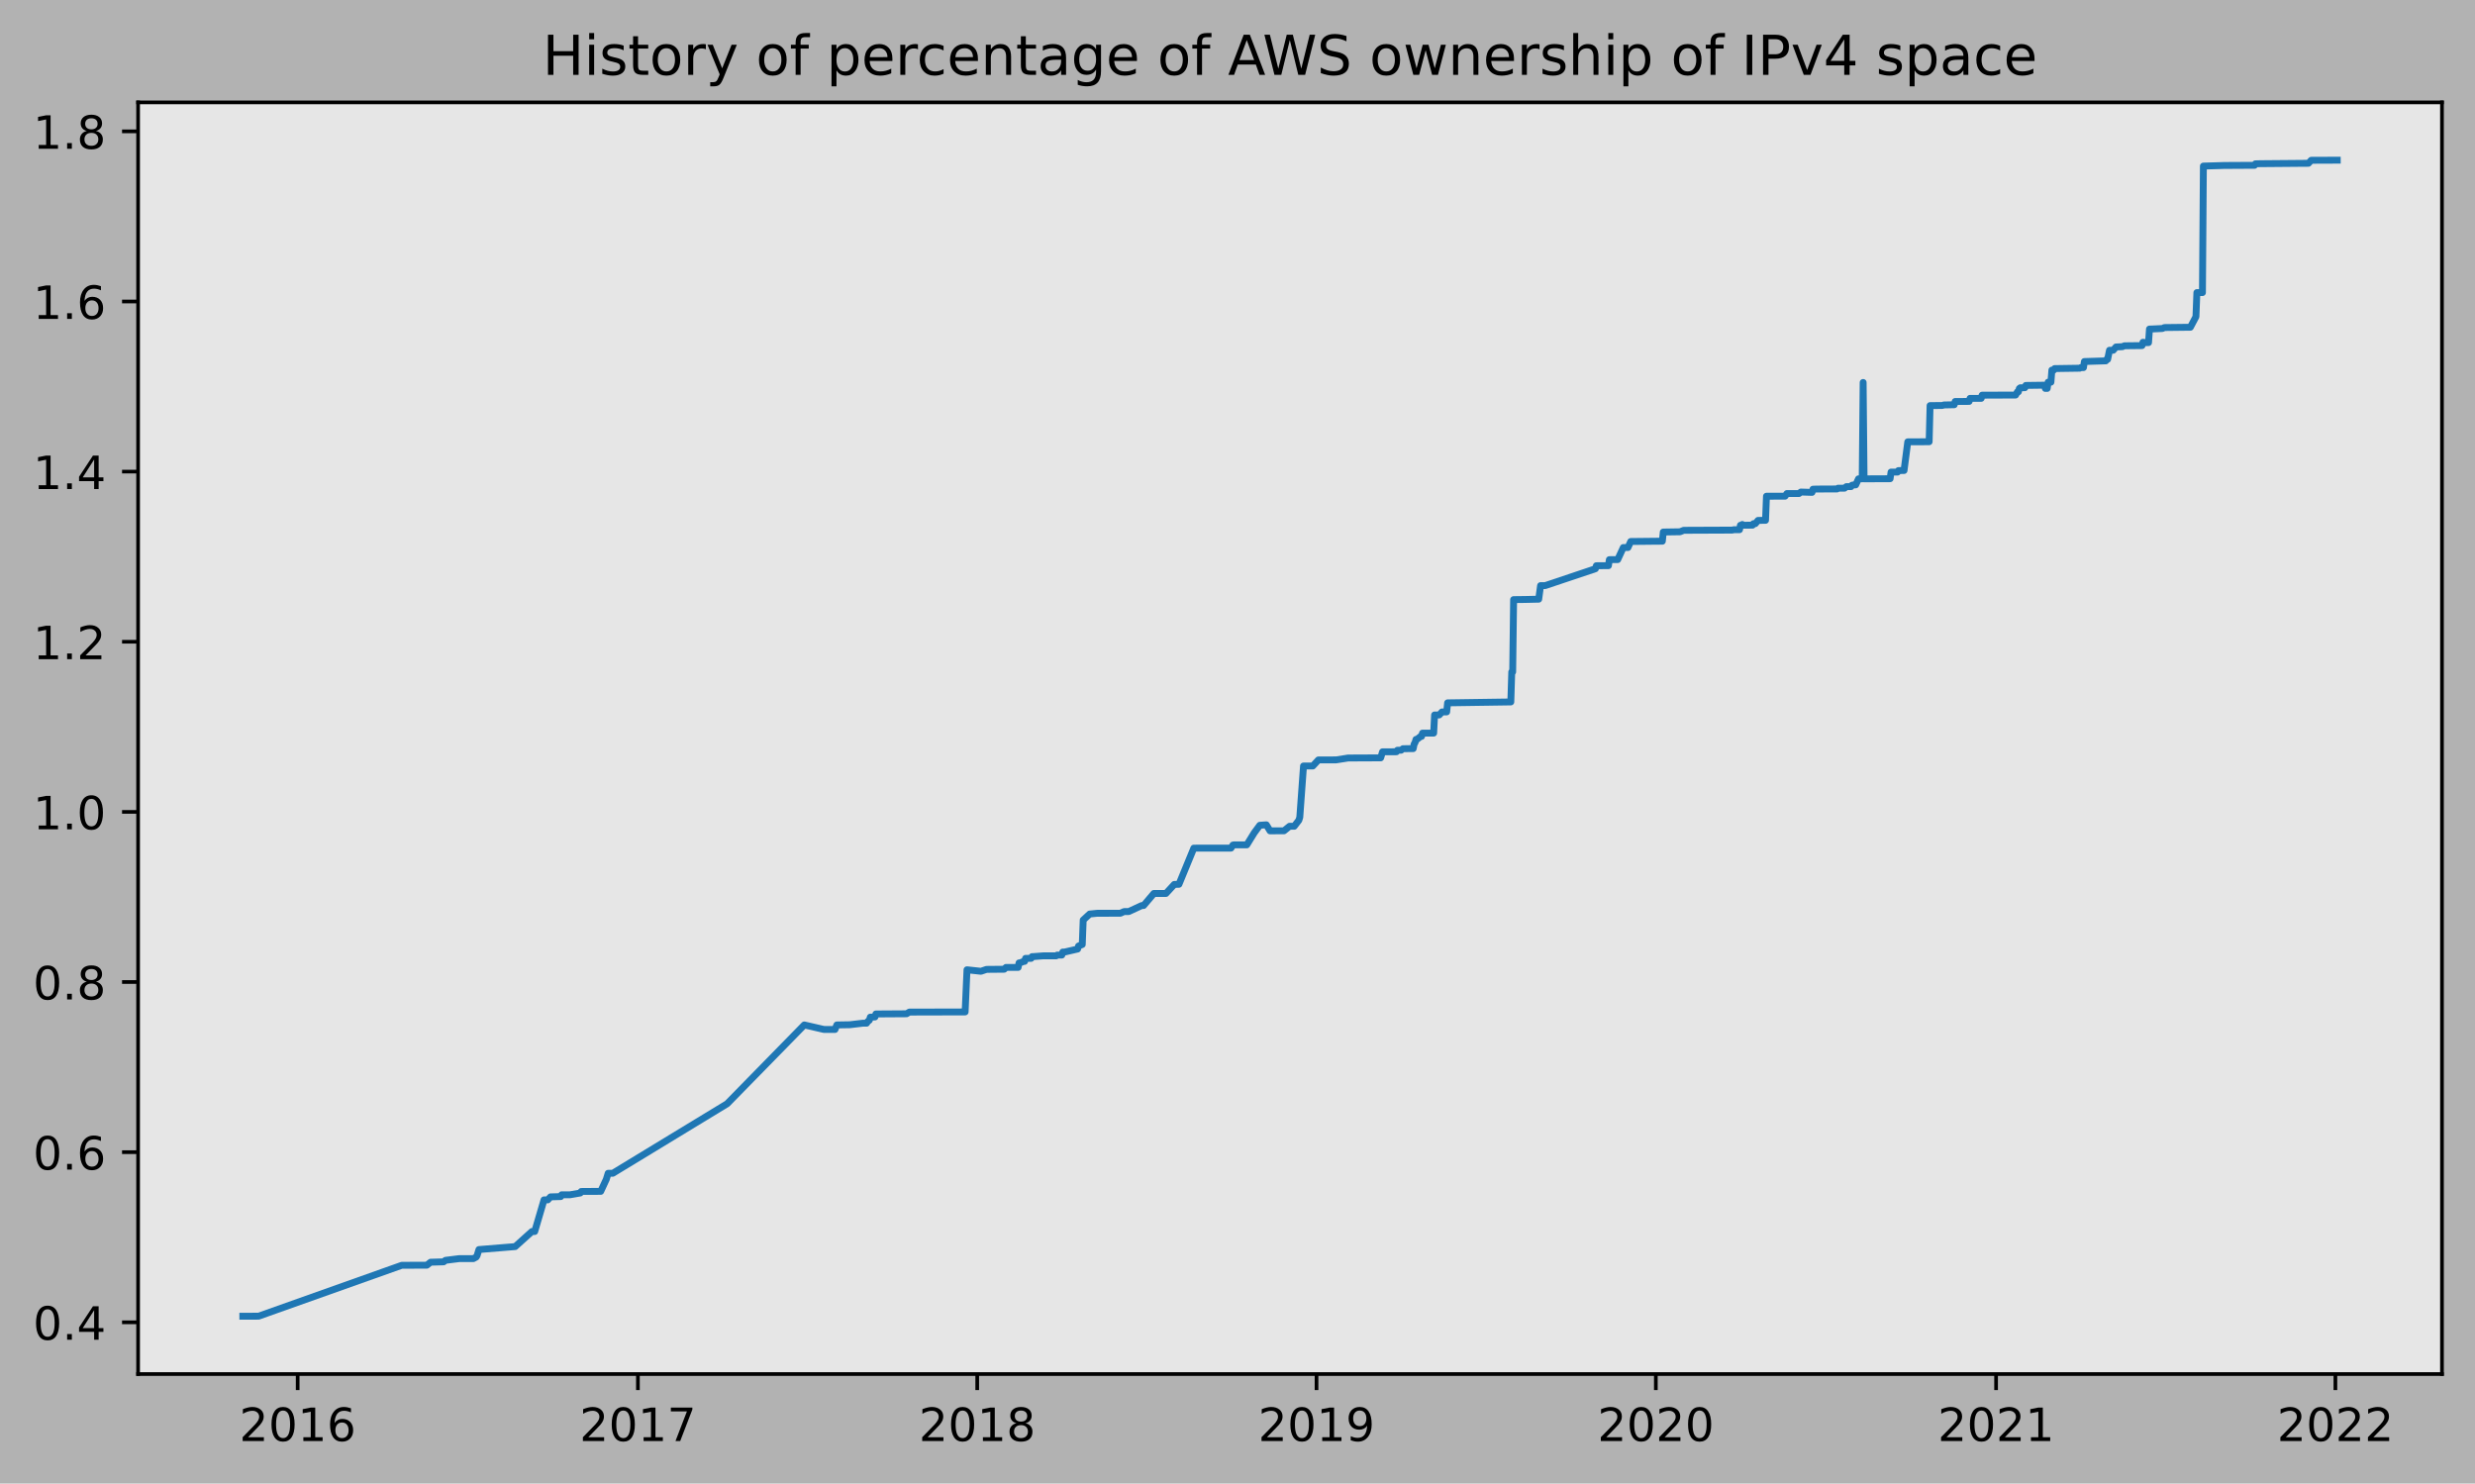
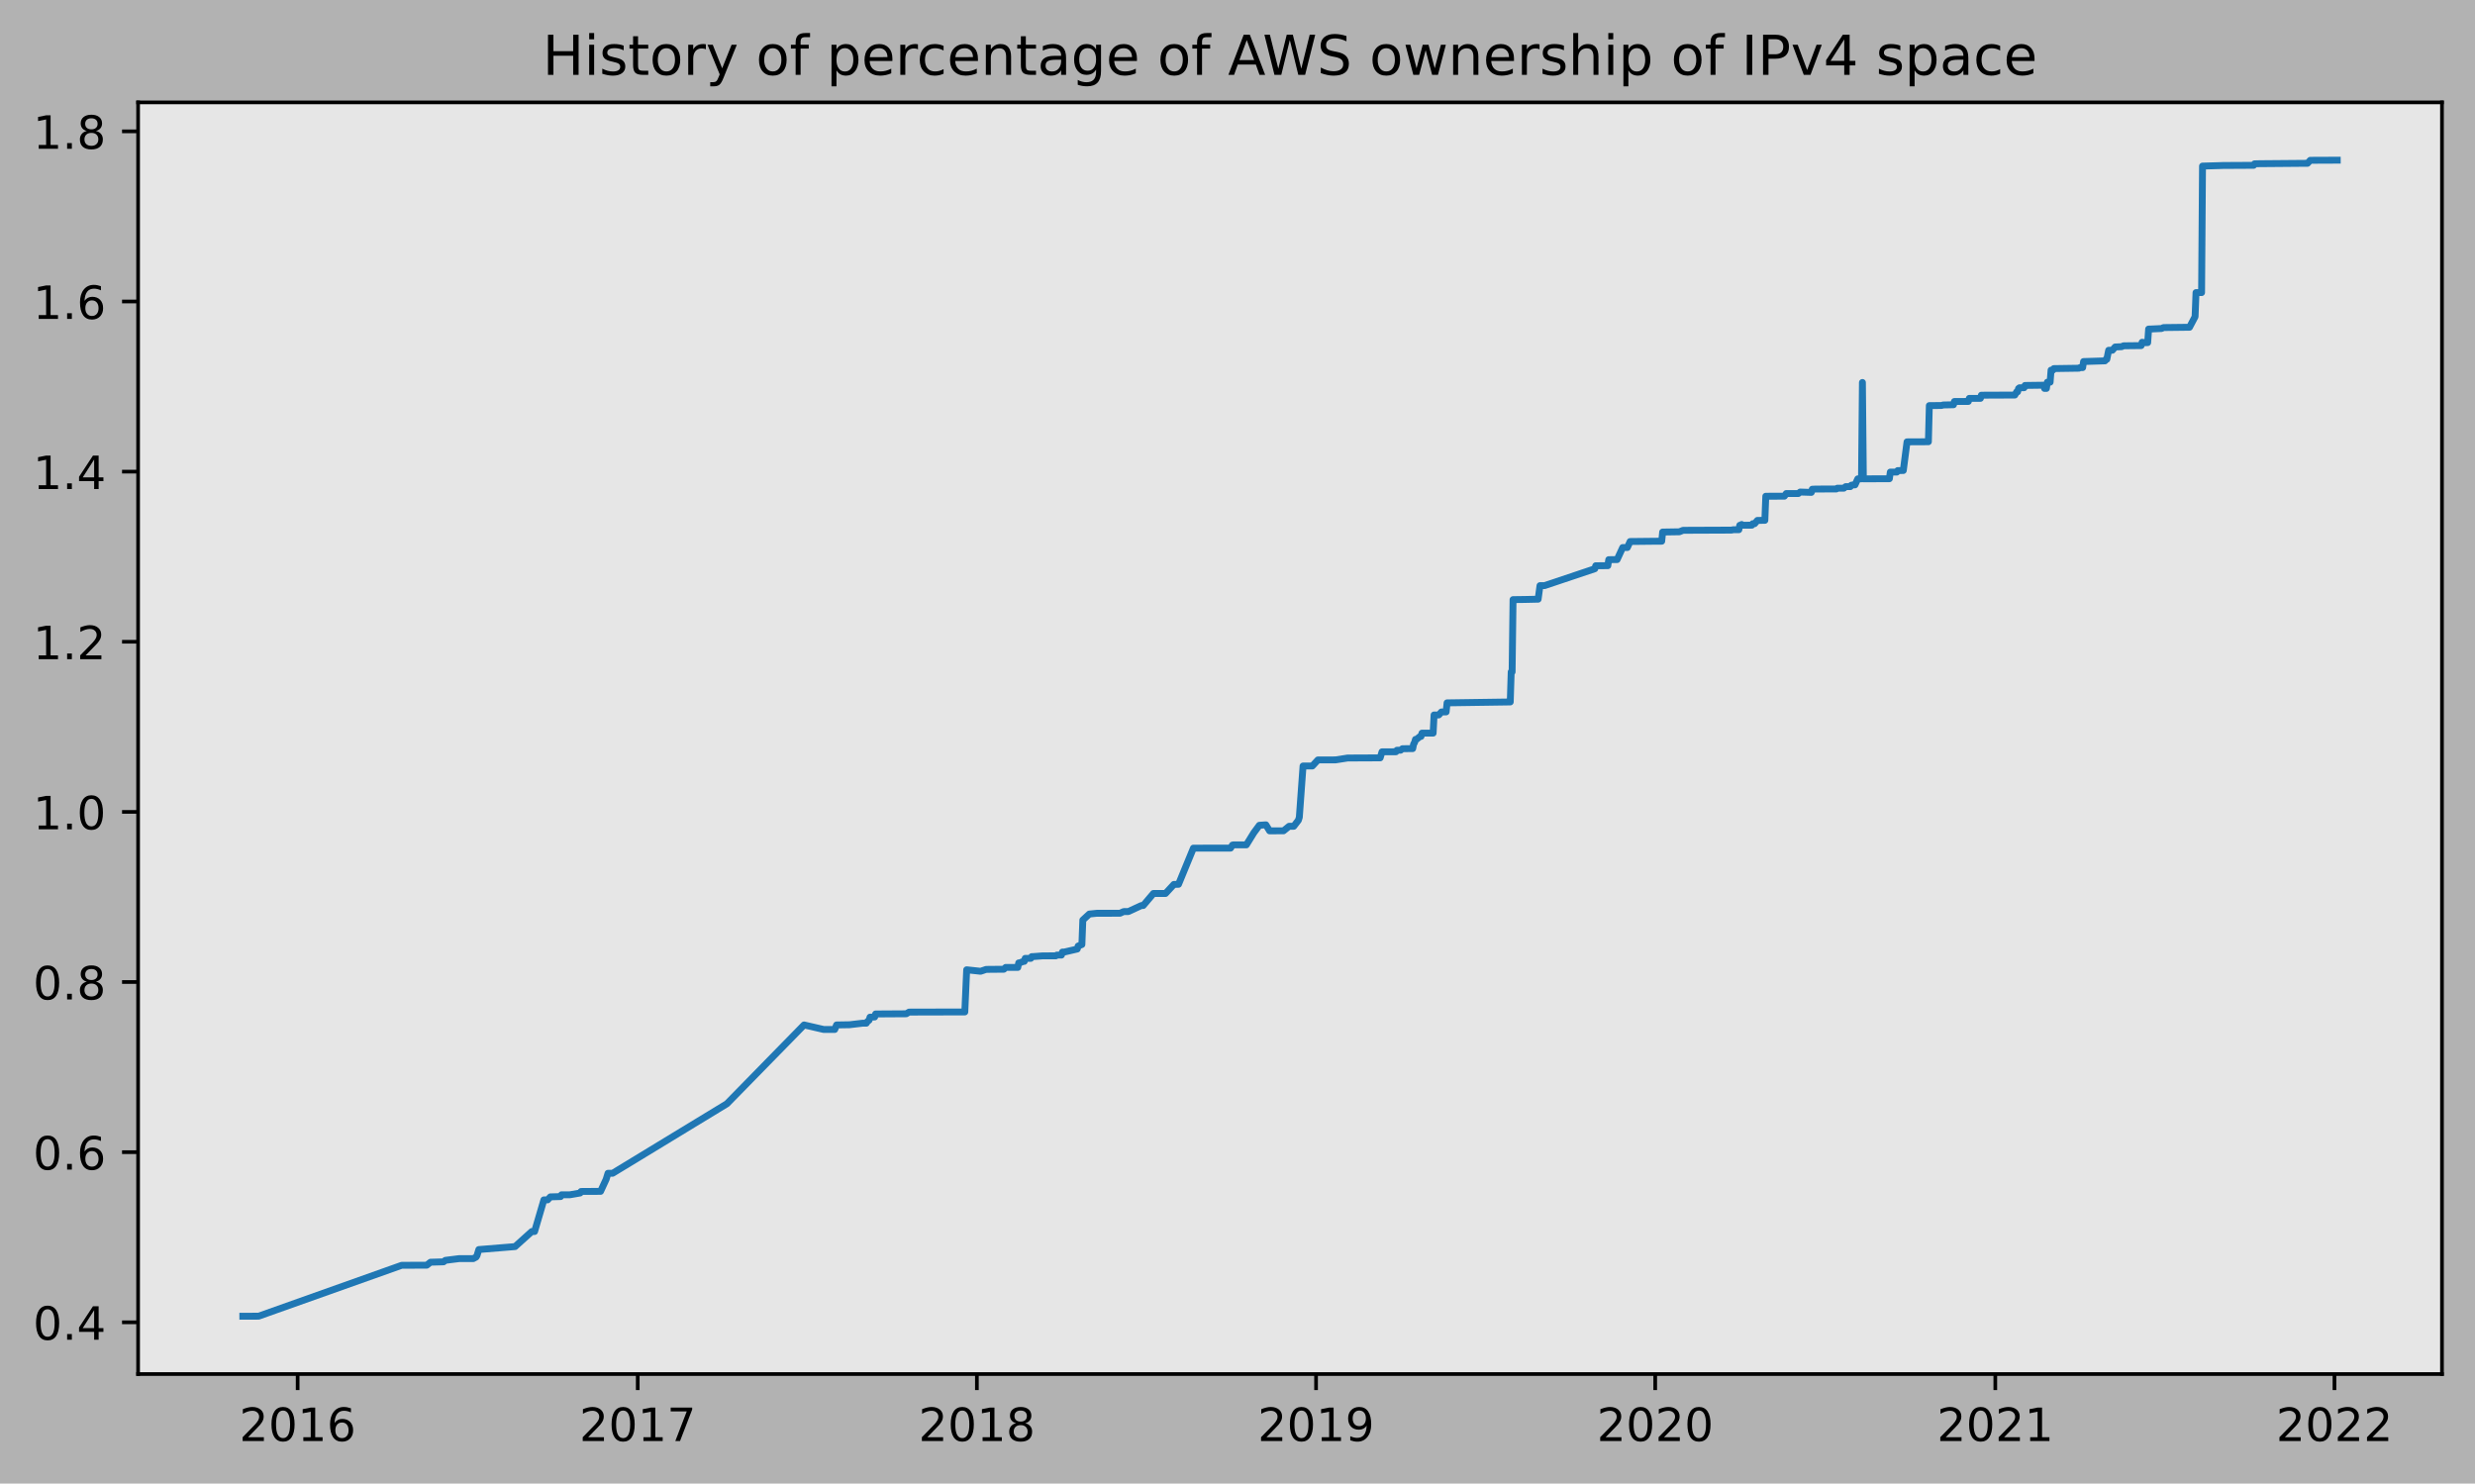
<svg xmlns="http://www.w3.org/2000/svg" xmlns:xlink="http://www.w3.org/1999/xlink" height="323.396pt" version="1.1" viewBox="0 0 539.503 323.396" width="539.503pt">
  <defs>
    <style type="text/css">
*{stroke-linecap:butt;stroke-linejoin:round;}
  </style>
  </defs>
  <g id="figure_1">
    <g id="patch_1">
      <path d="M 0 323.396  L 539.503 323.396  L 539.503 0  L 0 0  z " style="fill:#b2b2b2;" />
    </g>
    <g id="axes_1">
      <g id="patch_2">
        <path d="M 30.103 299.518  L 532.303 299.518  L 532.303 22.318  L 30.103 22.318  z " style="fill:#e6e6e6;" />
      </g>
      <g id="matplotlib.axis_1">
        <g id="xtick_1">
          <g id="line2d_1">
            <defs>
-               <path d="M 0 0  L 0 3.5  " id="md1ae81b56e" style="stroke:#000000;stroke-width:0.8;" />
-             </defs>
-             <g>
-               <use style="stroke:#000000;stroke-width:0.8;" x="64.886" xlink:href="#md1ae81b56e" y="299.518" />
+               <path d="M 0 0  L 0 3.5  " id="m180f3ccfe3" style="stroke:#000000;stroke-width:0.8;" />
+             </defs>
+             <g>
+               <use style="stroke:#000000;stroke-width:0.8;" x="64.881" xlink:href="#m180f3ccfe3" y="299.518" />
            </g>
          </g>
          <g id="text_1">
            <defs>
              <path d="M 19.188 8.297  L 53.609 8.297  L 53.609 0  L 7.328 0  L 7.328 8.297  Q 12.938 14.109 22.625 23.891  Q 32.328 33.688 34.812 36.531  Q 39.547 41.844 41.422 45.531  Q 43.312 49.219 43.312 52.781  Q 43.312 58.594 39.234 62.25  Q 35.156 65.922 28.609 65.922  Q 23.969 65.922 18.812 64.312  Q 13.672 62.703 7.812 59.422  L 7.812 69.391  Q 13.766 71.781 18.938 73  Q 24.125 74.219 28.422 74.219  Q 39.75 74.219 46.484 68.547  Q 53.219 62.891 53.219 53.422  Q 53.219 48.922 51.531 44.891  Q 49.859 40.875 45.406 35.406  Q 44.188 33.984 37.641 27.219  Q 31.109 20.453 19.188 8.297  z " id="DejaVuSans-50" />
              <path d="M 31.781 66.406  Q 24.172 66.406 20.328 58.906  Q 16.5 51.422 16.5 36.375  Q 16.5 21.391 20.328 13.891  Q 24.172 6.391 31.781 6.391  Q 39.453 6.391 43.281 13.891  Q 47.125 21.391 47.125 36.375  Q 47.125 51.422 43.281 58.906  Q 39.453 66.406 31.781 66.406  z M 31.781 74.219  Q 44.047 74.219 50.516 64.516  Q 56.984 54.828 56.984 36.375  Q 56.984 17.969 50.516 8.266  Q 44.047 -1.422 31.781 -1.422  Q 19.531 -1.422 13.062 8.266  Q 6.594 17.969 6.594 36.375  Q 6.594 54.828 13.062 64.516  Q 19.531 74.219 31.781 74.219  z " id="DejaVuSans-48" />
              <path d="M 12.406 8.297  L 28.516 8.297  L 28.516 63.922  L 10.984 60.406  L 10.984 69.391  L 28.422 72.906  L 38.281 72.906  L 38.281 8.297  L 54.391 8.297  L 54.391 0  L 12.406 0  z " id="DejaVuSans-49" />
              <path d="M 33.016 40.375  Q 26.375 40.375 22.484 35.828  Q 18.609 31.297 18.609 23.391  Q 18.609 15.531 22.484 10.953  Q 26.375 6.391 33.016 6.391  Q 39.656 6.391 43.531 10.953  Q 47.406 15.531 47.406 23.391  Q 47.406 31.297 43.531 35.828  Q 39.656 40.375 33.016 40.375  z M 52.594 71.297  L 52.594 62.312  Q 48.875 64.062 45.094 64.984  Q 41.312 65.922 37.594 65.922  Q 27.828 65.922 22.672 59.328  Q 17.531 52.734 16.797 39.406  Q 19.672 43.656 24.016 45.922  Q 28.375 48.188 33.594 48.188  Q 44.578 48.188 50.953 41.516  Q 57.328 34.859 57.328 23.391  Q 57.328 12.156 50.688 5.359  Q 44.047 -1.422 33.016 -1.422  Q 20.359 -1.422 13.672 8.266  Q 6.984 17.969 6.984 36.375  Q 6.984 53.656 15.188 63.938  Q 23.391 74.219 37.203 74.219  Q 40.922 74.219 44.703 73.484  Q 48.484 72.75 52.594 71.297  z " id="DejaVuSans-54" />
            </defs>
-             <g transform="translate(52.16109 314.1166)scale(0.1 -0.1)">
+             <g transform="translate(52.15579 314.1166)scale(0.1 -0.1)">
              <use xlink:href="#DejaVuSans-50" />
              <use x="63.623" xlink:href="#DejaVuSans-48" />
              <use x="127.246" xlink:href="#DejaVuSans-49" />
              <use x="190.869" xlink:href="#DejaVuSans-54" />
            </g>
          </g>
        </g>
        <g id="xtick_2">
          <g id="line2d_2">
            <g>
-               <use style="stroke:#000000;stroke-width:0.8;" x="139.052" xlink:href="#md1ae81b56e" y="299.518" />
+               <use style="stroke:#000000;stroke-width:0.8;" x="139.014" xlink:href="#m180f3ccfe3" y="299.518" />
            </g>
          </g>
          <g id="text_2">
            <defs>
              <path d="M 8.203 72.906  L 55.078 72.906  L 55.078 68.703  L 28.609 0  L 18.312 0  L 43.219 64.594  L 8.203 64.594  z " id="DejaVuSans-55" />
            </defs>
-             <g transform="translate(126.3269 314.1166)scale(0.1 -0.1)">
+             <g transform="translate(126.2887 314.1166)scale(0.1 -0.1)">
              <use xlink:href="#DejaVuSans-50" />
              <use x="63.623" xlink:href="#DejaVuSans-48" />
              <use x="127.246" xlink:href="#DejaVuSans-49" />
              <use x="190.869" xlink:href="#DejaVuSans-55" />
            </g>
          </g>
        </g>
        <g id="xtick_3">
          <g id="line2d_3">
            <g>
-               <use style="stroke:#000000;stroke-width:0.8;" x="213.015" xlink:href="#md1ae81b56e" y="299.518" />
+               <use style="stroke:#000000;stroke-width:0.8;" x="212.944" xlink:href="#m180f3ccfe3" y="299.518" />
            </g>
          </g>
          <g id="text_3">
            <defs>
              <path d="M 31.781 34.625  Q 24.75 34.625 20.719 30.859  Q 16.703 27.094 16.703 20.516  Q 16.703 13.922 20.719 10.156  Q 24.75 6.391 31.781 6.391  Q 38.812 6.391 42.859 10.172  Q 46.922 13.969 46.922 20.516  Q 46.922 27.094 42.891 30.859  Q 38.875 34.625 31.781 34.625  z M 21.922 38.812  Q 15.578 40.375 12.031 44.719  Q 8.5 49.078 8.5 55.328  Q 8.5 64.062 14.719 69.141  Q 20.953 74.219 31.781 74.219  Q 42.672 74.219 48.875 69.141  Q 55.078 64.062 55.078 55.328  Q 55.078 49.078 51.531 44.719  Q 48 40.375 41.703 38.812  Q 48.828 37.156 52.797 32.312  Q 56.781 27.484 56.781 20.516  Q 56.781 9.906 50.312 4.234  Q 43.844 -1.422 31.781 -1.422  Q 19.734 -1.422 13.25 4.234  Q 6.781 9.906 6.781 20.516  Q 6.781 27.484 10.781 32.312  Q 14.797 37.156 21.922 38.812  z M 18.312 54.391  Q 18.312 48.734 21.844 45.562  Q 25.391 42.391 31.781 42.391  Q 38.141 42.391 41.719 45.562  Q 45.312 48.734 45.312 54.391  Q 45.312 60.062 41.719 63.234  Q 38.141 66.406 31.781 66.406  Q 25.391 66.406 21.844 63.234  Q 18.312 60.062 18.312 54.391  z " id="DejaVuSans-56" />
            </defs>
-             <g transform="translate(200.2901 314.1166)scale(0.1 -0.1)">
+             <g transform="translate(200.2191 314.1166)scale(0.1 -0.1)">
              <use xlink:href="#DejaVuSans-50" />
              <use x="63.623" xlink:href="#DejaVuSans-48" />
              <use x="127.246" xlink:href="#DejaVuSans-49" />
              <use x="190.869" xlink:href="#DejaVuSans-56" />
            </g>
          </g>
        </g>
        <g id="xtick_4">
          <g id="line2d_4">
            <g>
-               <use style="stroke:#000000;stroke-width:0.8;" x="286.978" xlink:href="#md1ae81b56e" y="299.518" />
+               <use style="stroke:#000000;stroke-width:0.8;" x="286.874" xlink:href="#m180f3ccfe3" y="299.518" />
            </g>
          </g>
          <g id="text_4">
            <defs>
              <path d="M 10.984 1.516  L 10.984 10.5  Q 14.703 8.734 18.5 7.812  Q 22.312 6.891 25.984 6.891  Q 35.75 6.891 40.891 13.453  Q 46.047 20.016 46.781 33.406  Q 43.953 29.203 39.594 26.953  Q 35.25 24.703 29.984 24.703  Q 19.047 24.703 12.672 31.312  Q 6.297 37.938 6.297 49.422  Q 6.297 60.641 12.938 67.422  Q 19.578 74.219 30.609 74.219  Q 43.266 74.219 49.922 64.516  Q 56.594 54.828 56.594 36.375  Q 56.594 19.141 48.406 8.859  Q 40.234 -1.422 26.422 -1.422  Q 22.703 -1.422 18.891 -0.688  Q 15.094 0.047 10.984 1.516  z M 30.609 32.422  Q 37.25 32.422 41.125 36.953  Q 45.016 41.5 45.016 49.422  Q 45.016 57.281 41.125 61.844  Q 37.25 66.406 30.609 66.406  Q 23.969 66.406 20.094 61.844  Q 16.219 57.281 16.219 49.422  Q 16.219 41.5 20.094 36.953  Q 23.969 32.422 30.609 32.422  z " id="DejaVuSans-57" />
            </defs>
-             <g transform="translate(274.2533 314.1166)scale(0.1 -0.1)">
+             <g transform="translate(274.1495 314.1166)scale(0.1 -0.1)">
              <use xlink:href="#DejaVuSans-50" />
              <use x="63.623" xlink:href="#DejaVuSans-48" />
              <use x="127.246" xlink:href="#DejaVuSans-49" />
              <use x="190.869" xlink:href="#DejaVuSans-57" />
            </g>
          </g>
        </g>
        <g id="xtick_5">
          <g id="line2d_5">
            <g>
-               <use style="stroke:#000000;stroke-width:0.8;" x="360.942" xlink:href="#md1ae81b56e" y="299.518" />
+               <use style="stroke:#000000;stroke-width:0.8;" x="360.805" xlink:href="#m180f3ccfe3" y="299.518" />
            </g>
          </g>
          <g id="text_5">
-             <g transform="translate(348.2165 314.1166)scale(0.1 -0.1)">
+             <g transform="translate(348.0799 314.1166)scale(0.1 -0.1)">
              <use xlink:href="#DejaVuSans-50" />
              <use x="63.623" xlink:href="#DejaVuSans-48" />
              <use x="127.246" xlink:href="#DejaVuSans-50" />
              <use x="190.869" xlink:href="#DejaVuSans-48" />
            </g>
          </g>
        </g>
        <g id="xtick_6">
          <g id="line2d_6">
            <g>
-               <use style="stroke:#000000;stroke-width:0.8;" x="435.107" xlink:href="#md1ae81b56e" y="299.518" />
+               <use style="stroke:#000000;stroke-width:0.8;" x="434.938" xlink:href="#m180f3ccfe3" y="299.518" />
            </g>
          </g>
          <g id="text_6">
-             <g transform="translate(422.3824 314.1166)scale(0.1 -0.1)">
+             <g transform="translate(422.2128 314.1166)scale(0.1 -0.1)">
              <use xlink:href="#DejaVuSans-50" />
              <use x="63.623" xlink:href="#DejaVuSans-48" />
              <use x="127.246" xlink:href="#DejaVuSans-50" />
              <use x="190.869" xlink:href="#DejaVuSans-49" />
            </g>
          </g>
        </g>
        <g id="xtick_7">
          <g id="line2d_7">
            <g>
-               <use style="stroke:#000000;stroke-width:0.8;" x="509.071" xlink:href="#md1ae81b56e" y="299.518" />
+               <use style="stroke:#000000;stroke-width:0.8;" x="508.868" xlink:href="#m180f3ccfe3" y="299.518" />
            </g>
          </g>
          <g id="text_7">
-             <g transform="translate(496.3456 314.1166)scale(0.1 -0.1)">
+             <g transform="translate(496.1432 314.1166)scale(0.1 -0.1)">
              <use xlink:href="#DejaVuSans-50" />
              <use x="63.623" xlink:href="#DejaVuSans-48" />
              <use x="127.246" xlink:href="#DejaVuSans-50" />
              <use x="190.869" xlink:href="#DejaVuSans-50" />
            </g>
          </g>
        </g>
      </g>
      <g id="matplotlib.axis_2">
        <g id="ytick_1">
          <g id="line2d_8">
            <defs>
-               <path d="M 0 0  L -3.5 0  " id="mbb29de38f9" style="stroke:#000000;stroke-width:0.8;" />
-             </defs>
-             <g>
-               <use style="stroke:#000000;stroke-width:0.8;" x="30.103" xlink:href="#mbb29de38f9" y="288.238" />
+               <path d="M 0 0  L -3.5 0  " id="m65ca9b6197" style="stroke:#000000;stroke-width:0.8;" />
+             </defs>
+             <g>
+               <use style="stroke:#000000;stroke-width:0.8;" x="30.103" xlink:href="#m65ca9b6197" y="288.238" />
            </g>
          </g>
          <g id="text_8">
            <defs>
              <path d="M 10.688 12.406  L 21 12.406  L 21 0  L 10.688 0  z " id="DejaVuSans-46" />
              <path d="M 37.797 64.312  L 12.891 25.391  L 37.797 25.391  z M 35.203 72.906  L 47.609 72.906  L 47.609 25.391  L 58.016 25.391  L 58.016 17.188  L 47.609 17.188  L 47.609 0  L 37.797 0  L 37.797 17.188  L 4.891 17.188  L 4.891 26.703  z " id="DejaVuSans-52" />
            </defs>
            <g transform="translate(7.2 292.0372)scale(0.1 -0.1)">
              <use xlink:href="#DejaVuSans-48" />
              <use x="63.623" xlink:href="#DejaVuSans-46" />
              <use x="95.41" xlink:href="#DejaVuSans-52" />
            </g>
          </g>
        </g>
        <g id="ytick_2">
          <g id="line2d_9">
            <g>
-               <use style="stroke:#000000;stroke-width:0.8;" x="30.103" xlink:href="#mbb29de38f9" y="251.151" />
+               <use style="stroke:#000000;stroke-width:0.8;" x="30.103" xlink:href="#m65ca9b6197" y="251.151" />
            </g>
          </g>
          <g id="text_9">
-             <g transform="translate(7.2 254.95)scale(0.1 -0.1)">
+             <g transform="translate(7.2 254.9504)scale(0.1 -0.1)">
              <use xlink:href="#DejaVuSans-48" />
              <use x="63.623" xlink:href="#DejaVuSans-46" />
              <use x="95.41" xlink:href="#DejaVuSans-54" />
            </g>
          </g>
        </g>
        <g id="ytick_3">
          <g id="line2d_10">
            <g>
-               <use style="stroke:#000000;stroke-width:0.8;" x="30.103" xlink:href="#mbb29de38f9" y="214.064" />
+               <use style="stroke:#000000;stroke-width:0.8;" x="30.103" xlink:href="#m65ca9b6197" y="214.064" />
            </g>
          </g>
          <g id="text_10">
-             <g transform="translate(7.2 217.8629)scale(0.1 -0.1)">
+             <g transform="translate(7.2 217.8636)scale(0.1 -0.1)">
              <use xlink:href="#DejaVuSans-48" />
              <use x="63.623" xlink:href="#DejaVuSans-46" />
              <use x="95.41" xlink:href="#DejaVuSans-56" />
            </g>
          </g>
        </g>
        <g id="ytick_4">
          <g id="line2d_11">
            <g>
-               <use style="stroke:#000000;stroke-width:0.8;" x="30.103" xlink:href="#mbb29de38f9" y="176.977" />
+               <use style="stroke:#000000;stroke-width:0.8;" x="30.103" xlink:href="#m65ca9b6197" y="176.978" />
            </g>
          </g>
          <g id="text_11">
-             <g transform="translate(7.2 180.7758)scale(0.1 -0.1)">
+             <g transform="translate(7.2 180.7769)scale(0.1 -0.1)">
              <use xlink:href="#DejaVuSans-49" />
              <use x="63.623" xlink:href="#DejaVuSans-46" />
              <use x="95.41" xlink:href="#DejaVuSans-48" />
            </g>
          </g>
        </g>
        <g id="ytick_5">
          <g id="line2d_12">
            <g>
-               <use style="stroke:#000000;stroke-width:0.8;" x="30.103" xlink:href="#mbb29de38f9" y="139.889" />
+               <use style="stroke:#000000;stroke-width:0.8;" x="30.103" xlink:href="#m65ca9b6197" y="139.891" />
            </g>
          </g>
          <g id="text_12">
-             <g transform="translate(7.2 143.6886)scale(0.1 -0.1)">
+             <g transform="translate(7.2 143.6901)scale(0.1 -0.1)">
              <use xlink:href="#DejaVuSans-49" />
              <use x="63.623" xlink:href="#DejaVuSans-46" />
              <use x="95.41" xlink:href="#DejaVuSans-50" />
            </g>
          </g>
        </g>
        <g id="ytick_6">
          <g id="line2d_13">
            <g>
-               <use style="stroke:#000000;stroke-width:0.8;" x="30.103" xlink:href="#mbb29de38f9" y="102.802" />
+               <use style="stroke:#000000;stroke-width:0.8;" x="30.103" xlink:href="#m65ca9b6197" y="102.804" />
            </g>
          </g>
          <g id="text_13">
-             <g transform="translate(7.2 106.6015)scale(0.1 -0.1)">
+             <g transform="translate(7.2 106.6033)scale(0.1 -0.1)">
              <use xlink:href="#DejaVuSans-49" />
              <use x="63.623" xlink:href="#DejaVuSans-46" />
              <use x="95.41" xlink:href="#DejaVuSans-52" />
            </g>
          </g>
        </g>
        <g id="ytick_7">
          <g id="line2d_14">
            <g>
-               <use style="stroke:#000000;stroke-width:0.8;" x="30.103" xlink:href="#mbb29de38f9" y="65.715" />
+               <use style="stroke:#000000;stroke-width:0.8;" x="30.103" xlink:href="#m65ca9b6197" y="65.717" />
            </g>
          </g>
          <g id="text_14">
-             <g transform="translate(7.2 69.51432)scale(0.1 -0.1)">
+             <g transform="translate(7.2 69.51658)scale(0.1 -0.1)">
              <use xlink:href="#DejaVuSans-49" />
              <use x="63.623" xlink:href="#DejaVuSans-46" />
              <use x="95.41" xlink:href="#DejaVuSans-54" />
            </g>
          </g>
        </g>
        <g id="ytick_8">
          <g id="line2d_15">
            <g>
-               <use style="stroke:#000000;stroke-width:0.8;" x="30.103" xlink:href="#mbb29de38f9" y="28.628" />
+               <use style="stroke:#000000;stroke-width:0.8;" x="30.103" xlink:href="#m65ca9b6197" y="28.631" />
            </g>
          </g>
          <g id="text_15">
-             <g transform="translate(7.2 32.42718)scale(0.1 -0.1)">
+             <g transform="translate(7.2 32.42981)scale(0.1 -0.1)">
              <use xlink:href="#DejaVuSans-49" />
              <use x="63.623" xlink:href="#DejaVuSans-46" />
              <use x="95.41" xlink:href="#DejaVuSans-56" />
            </g>
          </g>
        </g>
      </g>
      <g id="line2d_16">
-         <path clip-path="url(#pea9b08ff33)" d="M 52.93 286.918  L 56.375 286.904  L 87.582 275.811  L 93.053 275.787  L 93.863 275.141  L 96.7 275.059  L 97.106 274.732  L 100.145 274.351  L 103.185 274.354  L 103.793 274.025  L 103.995 273.697  L 104.401 272.379  L 112.304 271.733  L 115.951 268.45  L 116.559 268.447  L 118.585 261.554  L 119.396 261.554  L 120.004 260.897  L 122.233 260.832  L 122.436 260.439  L 124.259 260.439  L 126.488 260.053  L 126.691 259.725  L 127.096 259.71  L 130.946 259.698  L 132.162 257.072  L 132.567 255.759  L 133.581 255.749  L 158.505 240.597  L 175.324 223.418  L 179.58 224.399  L 182.011 224.406  L 182.417 223.421  L 185.254 223.373  L 188.091 223.037  L 188.901 223.037  L 189.104 222.709  L 189.509 222.381  L 189.712 221.724  L 190.725 221.683  L 190.927 221.027  L 197.615 220.984  L 198.222 220.615  L 210.381 220.584  L 210.786 211.393  L 213.826 211.722  L 215.042 211.31  L 218.892 211.274  L 219.297 210.879  L 221.931 210.88  L 222.134 209.895  L 222.337 209.893  L 223.147 209.563  L 223.35 209.562  L 223.552 208.906  L 224.768 208.904  L 224.971 208.528  L 225.173 208.526  L 227.402 208.358  L 230.239 208.357  L 230.442 208.193  L 231.455 208.192  L 231.658 207.535  L 232.063 207.53  L 234.9 206.874  L 235.103 206.217  L 235.913 205.889  L 236.116 200.555  L 237.534 199.242  L 239.156 199.078  L 244.222 199.071  L 245.032 198.702  L 246.045 198.702  L 248.882 197.389  L 249.287 197.385  L 251.517 194.758  L 254.151 194.762  L 255.975 192.787  L 256.988 192.76  L 260.23 184.879  L 268.336 184.875  L 268.741 184.218  L 268.943 184.167  L 271.78 184.163  L 273.402 181.537  L 274.617 179.896  L 276.036 179.797  L 276.846 181.11  L 279.886 181.098  L 281.102 180.113  L 282.115 180.112  L 283.128 178.799  L 283.331 178.138  L 284.141 166.977  L 286.168 166.972  L 287.384 165.654  L 291.234 165.642  L 293.868 165.232  L 300.96 165.199  L 301.366 163.885  L 304.405 163.87  L 304.608 163.542  L 305.418 163.53  L 305.824 163.202  L 308.053 163.184  L 308.255 162.199  L 308.458 161.871  L 308.661 161.178  L 308.863 161.177  L 309.674 160.521  L 309.877 160.52  L 310.079 159.809  L 312.511 159.806  L 312.713 155.851  L 313.727 155.845  L 314.335 155.187  L 315.348 155.181  L 315.55 153.209  L 329.33 153.011  L 329.533 146.462  L 329.735 146.461  L 329.938 130.705  L 332.369 130.676  L 335.409 130.609  L 335.814 127.655  L 336.828 127.648  L 347.77 123.976  L 347.973 123.319  L 350.607 123.309  L 350.81 121.996  L 352.633 121.978  L 353.849 119.352  L 354.862 119.351  L 355.47 118.038  L 361.144 117.979  L 362.36 117.974  L 362.563 115.975  L 366.21 115.919  L 367.021 115.596  L 377.558 115.552  L 377.963 115.47  L 379.179 115.465  L 379.382 114.5  L 379.584 114.5  L 379.787 114.328  L 379.99 114.49  L 382.016 114.477  L 382.219 114.15  L 382.624 114.149  L 383.232 113.439  L 384.853 113.422  L 385.056 108.168  L 389.108 108.159  L 389.514 107.584  L 392.148 107.582  L 392.553 107.254  L 394.985 107.331  L 395.188 106.639  L 395.998 106.604  L 400.456 106.582  L 400.659 106.418  L 402.077 106.412  L 402.483 106.075  L 403.496 106.071  L 403.698 105.774  L 404.104 105.692  L 404.509 105.692  L 405.117 104.379  L 405.927 104.378  L 406.13 83.369  L 406.333 104.377  L 412.007 104.352  L 412.209 102.908  L 413.628 102.908  L 413.83 102.578  L 415.046 102.56  L 415.857 96.313  L 420.517 96.29  L 420.72 88.412  L 423.354 88.389  L 423.76 88.273  L 425.989 88.225  L 426.191 87.517  L 429.231 87.504  L 429.433 86.836  L 431.865 86.832  L 432.068 86.143  L 439.363 86.112  L 439.768 85.41  L 439.971 85.41  L 440.173 84.695  L 440.376 84.529  L 441.389 84.51  L 441.592 84.017  L 445.645 83.962  L 445.847 84.669  L 446.253 84.667  L 446.455 83.305  L 447.063 83.305  L 447.266 80.679  L 447.671 80.677  L 447.874 80.344  L 453.345 80.263  L 453.548 80.132  L 454.155 80.132  L 454.358 78.807  L 459.019 78.662  L 459.221 78.333  L 459.424 78.331  L 459.829 76.351  L 460.64 76.342  L 461.248 75.634  L 462.666 75.57  L 463.072 75.375  L 466.922 75.332  L 467.124 74.609  L 467.732 74.689  L 468.34 74.683  L 468.543 71.728  L 469.151 71.709  L 471.38 71.605  L 471.785 71.399  L 477.459 71.334  L 478.675 69.031  L 478.877 63.779  L 480.093 63.778  L 480.296 36.203  L 483.943 36.097  L 484.754 36.069  L 490.023 36.039  L 491.441 36.037  L 491.644 35.709  L 492.657 35.682  L 502.383 35.6  L 503.194 35.597  L 503.802 34.94  L 509.476 34.918  L 509.476 34.918  " style="fill:none;stroke:#1f77b4;stroke-linecap:square;stroke-width:1.5;" />
+         <path clip-path="url(#pa8a1afd008)" d="M 52.93 286.918  L 56.374 286.904  L 87.566 275.812  L 93.035 275.787  L 93.845 275.141  L 96.681 275.059  L 97.086 274.732  L 100.124 274.351  L 103.163 274.354  L 103.77 274.025  L 103.973 273.697  L 104.378 272.379  L 112.277 271.734  L 115.923 268.45  L 116.531 268.447  L 118.556 261.554  L 119.366 261.554  L 119.974 260.897  L 122.202 260.832  L 122.405 260.44  L 124.228 260.44  L 126.456 260.053  L 126.658 259.725  L 127.063 259.71  L 130.912 259.698  L 132.127 257.072  L 132.532 255.759  L 133.545 255.749  L 158.458 240.597  L 175.27 223.419  L 179.524 224.4  L 181.954 224.407  L 182.359 223.422  L 185.195 223.373  L 188.031 223.038  L 188.841 223.038  L 189.043 222.71  L 189.448 222.381  L 189.651 221.725  L 190.664 221.684  L 190.866 221.027  L 197.55 220.985  L 198.158 220.616  L 210.311 220.585  L 210.716 211.394  L 213.754 211.722  L 214.97 211.311  L 218.818 211.275  L 219.223 210.88  L 221.856 210.881  L 222.059 209.896  L 222.261 209.894  L 223.072 209.564  L 223.274 209.563  L 223.477 208.906  L 224.692 208.905  L 224.895 208.529  L 225.097 208.527  L 227.325 208.359  L 230.161 208.358  L 230.363 208.194  L 231.376 208.193  L 231.579 207.536  L 231.984 207.531  L 234.819 206.874  L 235.022 206.218  L 235.832 205.89  L 236.035 200.556  L 237.453 199.243  L 239.073 199.078  L 244.137 199.072  L 244.947 198.703  L 245.96 198.703  L 248.795 197.39  L 249.2 197.386  L 251.428 194.759  L 254.062 194.762  L 255.885 192.788  L 256.897 192.761  L 260.138 184.88  L 268.24 184.876  L 268.645 184.219  L 268.848 184.168  L 271.683 184.164  L 273.304 181.538  L 274.519 179.897  L 275.937 179.798  L 276.747 181.111  L 279.785 181.099  L 281.001 180.115  L 282.013 180.113  L 283.026 178.8  L 283.229 178.139  L 284.039 166.978  L 286.064 166.973  L 287.28 165.655  L 291.128 165.643  L 293.761 165.233  L 300.85 165.2  L 301.255 163.886  L 304.294 163.871  L 304.496 163.543  L 305.306 163.531  L 305.712 163.203  L 307.94 163.185  L 308.142 162.2  L 308.345 161.872  L 308.547 161.18  L 308.75 161.178  L 309.56 160.522  L 309.763 160.522  L 309.965 159.811  L 312.396 159.807  L 312.598 155.852  L 313.611 155.846  L 314.219 155.188  L 315.231 155.183  L 315.434 153.21  L 329.207 153.013  L 329.41 146.463  L 329.612 146.463  L 329.815 130.707  L 332.245 130.677  L 335.284 130.611  L 335.689 127.656  L 336.702 127.65  L 347.639 123.978  L 347.842 123.321  L 350.475 123.311  L 350.677 121.998  L 352.5 121.98  L 353.716 119.354  L 354.728 119.353  L 355.336 118.04  L 361.007 117.981  L 362.223 117.976  L 362.425 115.977  L 366.071 115.92  L 366.881 115.597  L 377.414 115.554  L 377.819 115.472  L 379.034 115.466  L 379.237 114.502  L 379.439 114.502  L 379.642 114.33  L 379.844 114.492  L 381.87 114.479  L 382.073 114.152  L 382.478 114.151  L 383.085 113.441  L 384.706 113.424  L 384.908 108.17  L 388.959 108.161  L 389.364 107.586  L 391.997 107.584  L 392.403 107.255  L 394.833 107.333  L 395.036 106.641  L 395.846 106.606  L 400.302 106.584  L 400.504 106.42  L 401.922 106.414  L 402.327 106.077  L 403.34 106.073  L 403.543 105.775  L 403.948 105.693  L 404.353 105.693  L 404.961 104.38  L 405.771 104.38  L 405.973 83.371  L 406.176 104.379  L 411.847 104.354  L 412.05 102.91  L 413.468 102.91  L 413.67 102.58  L 414.885 102.562  L 415.696 96.315  L 420.354 96.292  L 420.557 88.414  L 423.19 88.391  L 423.595 88.275  L 425.823 88.227  L 426.026 87.519  L 429.064 87.506  L 429.266 86.839  L 431.697 86.835  L 431.9 86.145  L 439.191 86.114  L 439.596 85.412  L 439.799 85.412  L 440.002 84.697  L 440.204 84.531  L 441.217 84.512  L 441.419 84.019  L 445.47 83.964  L 445.673 84.671  L 446.078 84.669  L 446.281 83.307  L 446.888 83.307  L 447.091 80.681  L 447.496 80.679  L 447.698 80.346  L 453.167 80.265  L 453.37 80.134  L 453.977 80.134  L 454.18 78.809  L 458.839 78.664  L 459.041 78.335  L 459.244 78.333  L 459.649 76.353  L 460.459 76.344  L 461.067 75.636  L 462.484 75.572  L 462.89 75.377  L 466.738 75.334  L 466.941 74.611  L 467.548 74.691  L 468.156 74.685  L 468.358 71.73  L 468.966 71.712  L 471.194 71.607  L 471.599 71.402  L 477.271 71.336  L 478.486 69.033  L 478.688 63.781  L 479.904 63.78  L 480.106 36.206  L 483.752 36.1  L 484.562 36.072  L 489.829 36.042  L 491.246 36.039  L 491.449 35.711  L 492.462 35.684  L 502.184 35.603  L 502.994 35.599  L 503.602 34.943  L 509.476 34.918  L 509.476 34.918  " style="fill:none;stroke:#1f77b4;stroke-linecap:square;stroke-width:1.5;" />
      </g>
      <g id="patch_3">
        <path d="M 30.103 299.518  L 30.103 22.318  " style="fill:none;stroke:#000000;stroke-linecap:square;stroke-linejoin:miter;stroke-width:0.8;" />
      </g>
      <g id="patch_4">
        <path d="M 532.303 299.518  L 532.303 22.318  " style="fill:none;stroke:#000000;stroke-linecap:square;stroke-linejoin:miter;stroke-width:0.8;" />
      </g>
      <g id="patch_5">
        <path d="M 30.103 299.518  L 532.303 299.518  " style="fill:none;stroke:#000000;stroke-linecap:square;stroke-linejoin:miter;stroke-width:0.8;" />
      </g>
      <g id="patch_6">
        <path d="M 30.103 22.318  L 532.303 22.318  " style="fill:none;stroke:#000000;stroke-linecap:square;stroke-linejoin:miter;stroke-width:0.8;" />
      </g>
      <g id="text_16">
        <defs>
          <path d="M 9.812 72.906  L 19.672 72.906  L 19.672 43.016  L 55.516 43.016  L 55.516 72.906  L 65.375 72.906  L 65.375 0  L 55.516 0  L 55.516 34.719  L 19.672 34.719  L 19.672 0  L 9.812 0  z " id="DejaVuSans-72" />
          <path d="M 9.422 54.688  L 18.406 54.688  L 18.406 0  L 9.422 0  z M 9.422 75.984  L 18.406 75.984  L 18.406 64.594  L 9.422 64.594  z " id="DejaVuSans-105" />
          <path d="M 44.281 53.078  L 44.281 44.578  Q 40.484 46.531 36.375 47.5  Q 32.281 48.484 27.875 48.484  Q 21.188 48.484 17.844 46.438  Q 14.5 44.391 14.5 40.281  Q 14.5 37.156 16.891 35.375  Q 19.281 33.594 26.516 31.984  L 29.594 31.297  Q 39.156 29.25 43.188 25.516  Q 47.219 21.781 47.219 15.094  Q 47.219 7.469 41.188 3.016  Q 35.156 -1.422 24.609 -1.422  Q 20.219 -1.422 15.453 -0.562  Q 10.688 0.297 5.422 2  L 5.422 11.281  Q 10.406 8.688 15.234 7.391  Q 20.062 6.109 24.812 6.109  Q 31.156 6.109 34.562 8.281  Q 37.984 10.453 37.984 14.406  Q 37.984 18.062 35.516 20.016  Q 33.062 21.969 24.703 23.781  L 21.578 24.516  Q 13.234 26.266 9.516 29.906  Q 5.812 33.547 5.812 39.891  Q 5.812 47.609 11.281 51.797  Q 16.75 56 26.812 56  Q 31.781 56 36.172 55.266  Q 40.578 54.547 44.281 53.078  z " id="DejaVuSans-115" />
          <path d="M 18.312 70.219  L 18.312 54.688  L 36.812 54.688  L 36.812 47.703  L 18.312 47.703  L 18.312 18.016  Q 18.312 11.328 20.141 9.422  Q 21.969 7.516 27.594 7.516  L 36.812 7.516  L 36.812 0  L 27.594 0  Q 17.188 0 13.234 3.875  Q 9.281 7.766 9.281 18.016  L 9.281 47.703  L 2.688 47.703  L 2.688 54.688  L 9.281 54.688  L 9.281 70.219  z " id="DejaVuSans-116" />
          <path d="M 30.609 48.391  Q 23.391 48.391 19.188 42.75  Q 14.984 37.109 14.984 27.297  Q 14.984 17.484 19.156 11.844  Q 23.344 6.203 30.609 6.203  Q 37.797 6.203 41.984 11.859  Q 46.188 17.531 46.188 27.297  Q 46.188 37.016 41.984 42.703  Q 37.797 48.391 30.609 48.391  z M 30.609 56  Q 42.328 56 49.016 48.375  Q 55.719 40.766 55.719 27.297  Q 55.719 13.875 49.016 6.219  Q 42.328 -1.422 30.609 -1.422  Q 18.844 -1.422 12.172 6.219  Q 5.516 13.875 5.516 27.297  Q 5.516 40.766 12.172 48.375  Q 18.844 56 30.609 56  z " id="DejaVuSans-111" />
          <path d="M 41.109 46.297  Q 39.594 47.172 37.812 47.578  Q 36.031 48 33.891 48  Q 26.266 48 22.188 43.047  Q 18.109 38.094 18.109 28.812  L 18.109 0  L 9.078 0  L 9.078 54.688  L 18.109 54.688  L 18.109 46.188  Q 20.953 51.172 25.484 53.578  Q 30.031 56 36.531 56  Q 37.453 56 38.578 55.875  Q 39.703 55.766 41.062 55.516  z " id="DejaVuSans-114" />
          <path d="M 32.172 -5.078  Q 28.375 -14.844 24.75 -17.812  Q 21.141 -20.797 15.094 -20.797  L 7.906 -20.797  L 7.906 -13.281  L 13.188 -13.281  Q 16.891 -13.281 18.938 -11.516  Q 21 -9.766 23.484 -3.219  L 25.094 0.875  L 2.984 54.688  L 12.5 54.688  L 29.594 11.922  L 46.688 54.688  L 56.203 54.688  z " id="DejaVuSans-121" />
          <path id="DejaVuSans-32" />
          <path d="M 37.109 75.984  L 37.109 68.5  L 28.516 68.5  Q 23.688 68.5 21.797 66.547  Q 19.922 64.594 19.922 59.516  L 19.922 54.688  L 34.719 54.688  L 34.719 47.703  L 19.922 47.703  L 19.922 0  L 10.891 0  L 10.891 47.703  L 2.297 47.703  L 2.297 54.688  L 10.891 54.688  L 10.891 58.5  Q 10.891 67.625 15.141 71.797  Q 19.391 75.984 28.609 75.984  z " id="DejaVuSans-102" />
          <path d="M 18.109 8.203  L 18.109 -20.797  L 9.078 -20.797  L 9.078 54.688  L 18.109 54.688  L 18.109 46.391  Q 20.953 51.266 25.266 53.625  Q 29.594 56 35.594 56  Q 45.562 56 51.781 48.094  Q 58.016 40.188 58.016 27.297  Q 58.016 14.406 51.781 6.484  Q 45.562 -1.422 35.594 -1.422  Q 29.594 -1.422 25.266 0.953  Q 20.953 3.328 18.109 8.203  z M 48.688 27.297  Q 48.688 37.203 44.609 42.844  Q 40.531 48.484 33.406 48.484  Q 26.266 48.484 22.188 42.844  Q 18.109 37.203 18.109 27.297  Q 18.109 17.391 22.188 11.75  Q 26.266 6.109 33.406 6.109  Q 40.531 6.109 44.609 11.75  Q 48.688 17.391 48.688 27.297  z " id="DejaVuSans-112" />
          <path d="M 56.203 29.594  L 56.203 25.203  L 14.891 25.203  Q 15.484 15.922 20.484 11.062  Q 25.484 6.203 34.422 6.203  Q 39.594 6.203 44.453 7.469  Q 49.312 8.734 54.109 11.281  L 54.109 2.781  Q 49.266 0.734 44.188 -0.344  Q 39.109 -1.422 33.891 -1.422  Q 20.797 -1.422 13.156 6.188  Q 5.516 13.812 5.516 26.812  Q 5.516 40.234 12.766 48.109  Q 20.016 56 32.328 56  Q 43.359 56 49.781 48.891  Q 56.203 41.797 56.203 29.594  z M 47.219 32.234  Q 47.125 39.594 43.094 43.984  Q 39.062 48.391 32.422 48.391  Q 24.906 48.391 20.391 44.141  Q 15.875 39.891 15.188 32.172  z " id="DejaVuSans-101" />
          <path d="M 48.781 52.594  L 48.781 44.188  Q 44.969 46.297 41.141 47.344  Q 37.312 48.391 33.406 48.391  Q 24.656 48.391 19.812 42.844  Q 14.984 37.312 14.984 27.297  Q 14.984 17.281 19.812 11.734  Q 24.656 6.203 33.406 6.203  Q 37.312 6.203 41.141 7.25  Q 44.969 8.297 48.781 10.406  L 48.781 2.094  Q 45.016 0.344 40.984 -0.531  Q 36.969 -1.422 32.422 -1.422  Q 20.062 -1.422 12.781 6.344  Q 5.516 14.109 5.516 27.297  Q 5.516 40.672 12.859 48.328  Q 20.219 56 33.016 56  Q 37.156 56 41.109 55.141  Q 45.062 54.297 48.781 52.594  z " id="DejaVuSans-99" />
          <path d="M 54.891 33.016  L 54.891 0  L 45.906 0  L 45.906 32.719  Q 45.906 40.484 42.875 44.328  Q 39.844 48.188 33.797 48.188  Q 26.516 48.188 22.312 43.547  Q 18.109 38.922 18.109 30.906  L 18.109 0  L 9.078 0  L 9.078 54.688  L 18.109 54.688  L 18.109 46.188  Q 21.344 51.125 25.703 53.562  Q 30.078 56 35.797 56  Q 45.219 56 50.047 50.172  Q 54.891 44.344 54.891 33.016  z " id="DejaVuSans-110" />
          <path d="M 34.281 27.484  Q 23.391 27.484 19.188 25  Q 14.984 22.516 14.984 16.5  Q 14.984 11.719 18.141 8.906  Q 21.297 6.109 26.703 6.109  Q 34.188 6.109 38.703 11.406  Q 43.219 16.703 43.219 25.484  L 43.219 27.484  z M 52.203 31.203  L 52.203 0  L 43.219 0  L 43.219 8.297  Q 40.141 3.328 35.547 0.953  Q 30.953 -1.422 24.312 -1.422  Q 15.922 -1.422 10.953 3.297  Q 6 8.016 6 15.922  Q 6 25.141 12.172 29.828  Q 18.359 34.516 30.609 34.516  L 43.219 34.516  L 43.219 35.406  Q 43.219 41.609 39.141 45  Q 35.062 48.391 27.688 48.391  Q 23 48.391 18.547 47.266  Q 14.109 46.141 10.016 43.891  L 10.016 52.203  Q 14.938 54.109 19.578 55.047  Q 24.219 56 28.609 56  Q 40.484 56 46.344 49.844  Q 52.203 43.703 52.203 31.203  z " id="DejaVuSans-97" />
          <path d="M 45.406 27.984  Q 45.406 37.75 41.375 43.109  Q 37.359 48.484 30.078 48.484  Q 22.859 48.484 18.828 43.109  Q 14.797 37.75 14.797 27.984  Q 14.797 18.266 18.828 12.891  Q 22.859 7.516 30.078 7.516  Q 37.359 7.516 41.375 12.891  Q 45.406 18.266 45.406 27.984  z M 54.391 6.781  Q 54.391 -7.172 48.188 -13.984  Q 42 -20.797 29.203 -20.797  Q 24.469 -20.797 20.266 -20.094  Q 16.062 -19.391 12.109 -17.922  L 12.109 -9.188  Q 16.062 -11.328 19.922 -12.344  Q 23.781 -13.375 27.781 -13.375  Q 36.625 -13.375 41.016 -8.766  Q 45.406 -4.156 45.406 5.172  L 45.406 9.625  Q 42.625 4.781 38.281 2.391  Q 33.938 0 27.875 0  Q 17.828 0 11.672 7.656  Q 5.516 15.328 5.516 27.984  Q 5.516 40.672 11.672 48.328  Q 17.828 56 27.875 56  Q 33.938 56 38.281 53.609  Q 42.625 51.219 45.406 46.391  L 45.406 54.688  L 54.391 54.688  z " id="DejaVuSans-103" />
          <path d="M 34.188 63.188  L 20.797 26.906  L 47.609 26.906  z M 28.609 72.906  L 39.797 72.906  L 67.578 0  L 57.328 0  L 50.688 18.703  L 17.828 18.703  L 11.188 0  L 0.781 0  z " id="DejaVuSans-65" />
          <path d="M 3.328 72.906  L 13.281 72.906  L 28.609 11.281  L 43.891 72.906  L 54.984 72.906  L 70.312 11.281  L 85.594 72.906  L 95.609 72.906  L 77.297 0  L 64.891 0  L 49.516 63.281  L 33.984 0  L 21.578 0  z " id="DejaVuSans-87" />
          <path d="M 53.516 70.516  L 53.516 60.891  Q 47.906 63.578 42.922 64.891  Q 37.938 66.219 33.297 66.219  Q 25.25 66.219 20.875 63.094  Q 16.5 59.969 16.5 54.203  Q 16.5 49.359 19.406 46.891  Q 22.312 44.438 30.422 42.922  L 36.375 41.703  Q 47.406 39.594 52.656 34.297  Q 57.906 29 57.906 20.125  Q 57.906 9.516 50.797 4.047  Q 43.703 -1.422 29.984 -1.422  Q 24.812 -1.422 18.969 -0.25  Q 13.141 0.922 6.891 3.219  L 6.891 13.375  Q 12.891 10.016 18.656 8.297  Q 24.422 6.594 29.984 6.594  Q 38.422 6.594 43.016 9.906  Q 47.609 13.234 47.609 19.391  Q 47.609 24.75 44.312 27.781  Q 41.016 30.812 33.5 32.328  L 27.484 33.5  Q 16.453 35.688 11.516 40.375  Q 6.594 45.062 6.594 53.422  Q 6.594 63.094 13.406 68.656  Q 20.219 74.219 32.172 74.219  Q 37.312 74.219 42.625 73.281  Q 47.953 72.359 53.516 70.516  z " id="DejaVuSans-83" />
          <path d="M 4.203 54.688  L 13.188 54.688  L 24.422 12.016  L 35.594 54.688  L 46.188 54.688  L 57.422 12.016  L 68.609 54.688  L 77.594 54.688  L 63.281 0  L 52.688 0  L 40.922 44.828  L 29.109 0  L 18.5 0  z " id="DejaVuSans-119" />
          <path d="M 54.891 33.016  L 54.891 0  L 45.906 0  L 45.906 32.719  Q 45.906 40.484 42.875 44.328  Q 39.844 48.188 33.797 48.188  Q 26.516 48.188 22.312 43.547  Q 18.109 38.922 18.109 30.906  L 18.109 0  L 9.078 0  L 9.078 75.984  L 18.109 75.984  L 18.109 46.188  Q 21.344 51.125 25.703 53.562  Q 30.078 56 35.797 56  Q 45.219 56 50.047 50.172  Q 54.891 44.344 54.891 33.016  z " id="DejaVuSans-104" />
          <path d="M 9.812 72.906  L 19.672 72.906  L 19.672 0  L 9.812 0  z " id="DejaVuSans-73" />
          <path d="M 19.672 64.797  L 19.672 37.406  L 32.078 37.406  Q 38.969 37.406 42.719 40.969  Q 46.484 44.531 46.484 51.125  Q 46.484 57.672 42.719 61.234  Q 38.969 64.797 32.078 64.797  z M 9.812 72.906  L 32.078 72.906  Q 44.344 72.906 50.609 67.359  Q 56.891 61.812 56.891 51.125  Q 56.891 40.328 50.609 34.812  Q 44.344 29.297 32.078 29.297  L 19.672 29.297  L 19.672 0  L 9.812 0  z " id="DejaVuSans-80" />
          <path d="M 2.984 54.688  L 12.5 54.688  L 29.594 8.797  L 46.688 54.688  L 56.203 54.688  L 35.688 0  L 23.484 0  z " id="DejaVuSans-118" />
        </defs>
        <g transform="translate(118.2778 16.31812)scale(0.12 -0.12)">
          <use xlink:href="#DejaVuSans-72" />
          <use x="75.195" xlink:href="#DejaVuSans-105" />
          <use x="102.979" xlink:href="#DejaVuSans-115" />
          <use x="155.078" xlink:href="#DejaVuSans-116" />
          <use x="194.287" xlink:href="#DejaVuSans-111" />
          <use x="255.469" xlink:href="#DejaVuSans-114" />
          <use x="296.582" xlink:href="#DejaVuSans-121" />
          <use x="355.762" xlink:href="#DejaVuSans-32" />
          <use x="387.549" xlink:href="#DejaVuSans-111" />
          <use x="448.73" xlink:href="#DejaVuSans-102" />
          <use x="483.936" xlink:href="#DejaVuSans-32" />
          <use x="515.723" xlink:href="#DejaVuSans-112" />
          <use x="579.199" xlink:href="#DejaVuSans-101" />
          <use x="640.723" xlink:href="#DejaVuSans-114" />
          <use x="679.586" xlink:href="#DejaVuSans-99" />
          <use x="734.566" xlink:href="#DejaVuSans-101" />
          <use x="796.09" xlink:href="#DejaVuSans-110" />
          <use x="859.469" xlink:href="#DejaVuSans-116" />
          <use x="898.678" xlink:href="#DejaVuSans-97" />
          <use x="959.957" xlink:href="#DejaVuSans-103" />
          <use x="1023.434" xlink:href="#DejaVuSans-101" />
          <use x="1084.957" xlink:href="#DejaVuSans-32" />
          <use x="1116.744" xlink:href="#DejaVuSans-111" />
          <use x="1177.926" xlink:href="#DejaVuSans-102" />
          <use x="1213.131" xlink:href="#DejaVuSans-32" />
          <use x="1244.918" xlink:href="#DejaVuSans-65" />
          <use x="1307.826" xlink:href="#DejaVuSans-87" />
          <use x="1406.703" xlink:href="#DejaVuSans-83" />
          <use x="1470.18" xlink:href="#DejaVuSans-32" />
          <use x="1501.967" xlink:href="#DejaVuSans-111" />
          <use x="1563.148" xlink:href="#DejaVuSans-119" />
          <use x="1644.936" xlink:href="#DejaVuSans-110" />
          <use x="1708.314" xlink:href="#DejaVuSans-101" />
          <use x="1769.838" xlink:href="#DejaVuSans-114" />
          <use x="1810.951" xlink:href="#DejaVuSans-115" />
          <use x="1863.051" xlink:href="#DejaVuSans-104" />
          <use x="1926.43" xlink:href="#DejaVuSans-105" />
          <use x="1954.213" xlink:href="#DejaVuSans-112" />
          <use x="2017.689" xlink:href="#DejaVuSans-32" />
          <use x="2049.477" xlink:href="#DejaVuSans-111" />
          <use x="2110.658" xlink:href="#DejaVuSans-102" />
          <use x="2145.863" xlink:href="#DejaVuSans-32" />
          <use x="2177.65" xlink:href="#DejaVuSans-73" />
          <use x="2207.143" xlink:href="#DejaVuSans-80" />
          <use x="2267.445" xlink:href="#DejaVuSans-118" />
          <use x="2326.625" xlink:href="#DejaVuSans-52" />
          <use x="2390.248" xlink:href="#DejaVuSans-32" />
          <use x="2422.035" xlink:href="#DejaVuSans-115" />
          <use x="2474.135" xlink:href="#DejaVuSans-112" />
          <use x="2537.611" xlink:href="#DejaVuSans-97" />
          <use x="2598.891" xlink:href="#DejaVuSans-99" />
          <use x="2653.871" xlink:href="#DejaVuSans-101" />
        </g>
      </g>
    </g>
  </g>
  <defs>
-     <clipPath id="pea9b08ff33">
+     <clipPath id="pa8a1afd008">
      <rect height="277.2" width="502.2" x="30.103" y="22.318" />
    </clipPath>
  </defs>
</svg>
